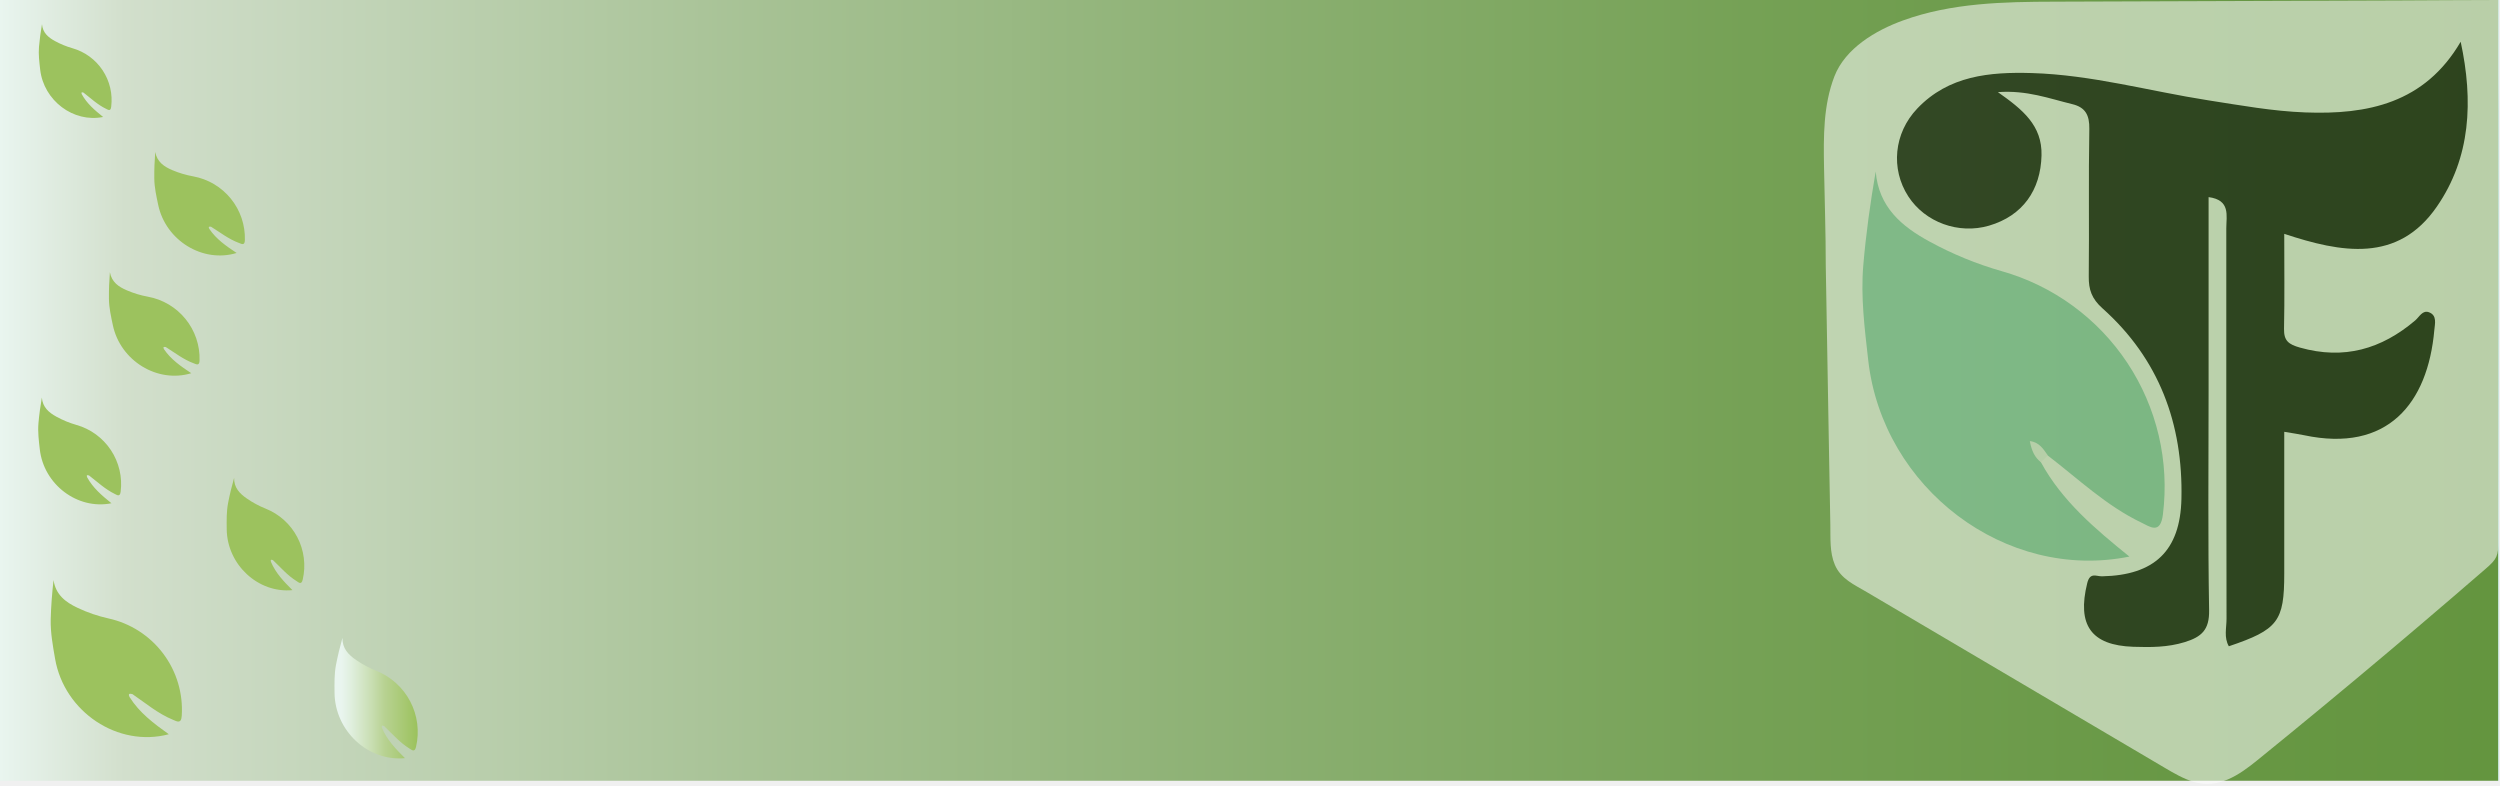
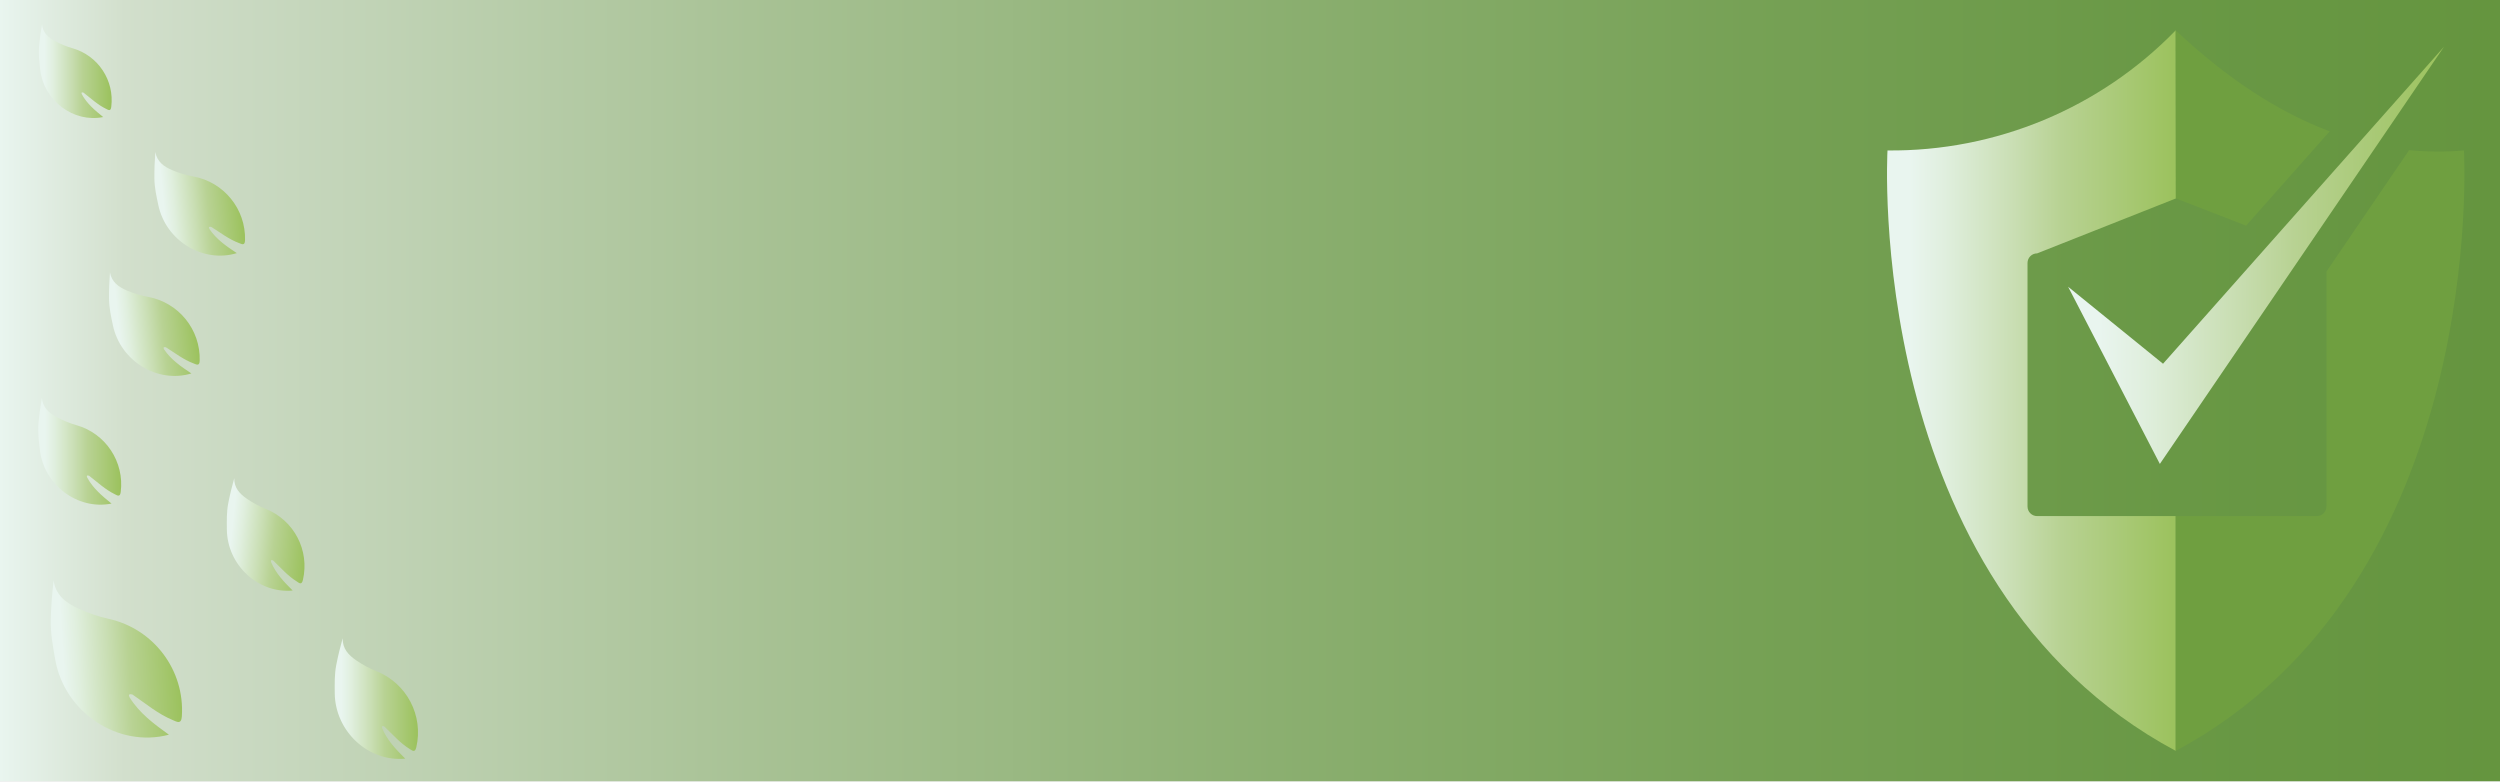
- <svg xmlns="http://www.w3.org/2000/svg" version="1.2" baseProfile="tiny-ps" viewBox="0 0 1601 503" width="1601" height="503">
+ <svg xmlns="http://www.w3.org/2000/svg" xmlns:xlink="http://www.w3.org/1999/xlink" viewBox="0 0 1600 500">
  <defs>
-     <linearGradient id="grd1" gradientUnits="userSpaceOnUse" x1="0" y1="250" x2="1600" y2="250">
+     <style>.cls-1{fill:url(#未命名的渐变_80);}.cls-2{fill:url(#未命名的渐变_49);}.cls-3{fill:#6f9f40;}.cls-4{fill:url(#未命名的渐变_49-2);}.cls-5{fill:none;}.cls-6{fill:url(#未命名的渐变_49-3);}.cls-7{fill:url(#未命名的渐变_49-4);}.cls-8{fill:url(#未命名的渐变_49-5);}.cls-9{fill:url(#未命名的渐变_49-6);}.cls-10{fill:url(#未命名的渐变_49-7);}.cls-11{fill:url(#未命名的渐变_49-8);}.cls-12{fill:url(#未命名的渐变_49-9);}</style>
+     <linearGradient id="未命名的渐变_80" y1="250" x2="1600" y2="250" gradientUnits="userSpaceOnUse">
      <stop offset="0" stop-color="#e9f5ef" />
      <stop offset="0.05" stop-color="#d2dfcc" />
      <stop offset="0.08" stop-color="#ccdbc5" />
-       <stop offset="0.3" stop-color="#a7c295" />
-       <stop offset="0.51" stop-color="#8aaf70" />
-       <stop offset="0.7" stop-color="#75a155" />
-       <stop offset="0.87" stop-color="#689845" />
-       <stop offset="1" stop-color="#64953f" />
+       <stop offset="0.3" stop-color="#a8c295" />
+       <stop offset="0.51" stop-color="#8baf70" />
+       <stop offset="0.7" stop-color="#76a155" />
+       <stop offset="0.87" stop-color="#699845" />
+       <stop offset="1" stop-color="#65953f" />
      <stop offset="1" stop-color="#8ccfb5" />
    </linearGradient>
-     <linearGradient id="grd2" gradientUnits="userSpaceOnUse" x1="214.21" y1="447.09" x2="267.5" y2="447.09">
+     <linearGradient id="未命名的渐变_49" x1="1207.71" y1="250" x2="1392.57" y2="250" gradientUnits="userSpaceOnUse">
      <stop offset="0.08" stop-color="#e9f5ef" />
      <stop offset="0.2" stop-color="#e0efde" />
      <stop offset="0.44" stop-color="#c9deb3" />
-       <stop offset="0.6" stop-color="#b8d292" />
+       <stop offset="0.6" stop-color="#b8d293" />
      <stop offset="0.99" stop-color="#9cc25e" />
    </linearGradient>
-     <linearGradient id="grd3" gradientUnits="userSpaceOnUse" x1="-28063.919" y1="90117.45" x2="-25423.56" y2="90117.45">
-       <stop offset="0.08" stop-color="#e9f5ef" />
-       <stop offset="0.2" stop-color="#e0efde" />
-       <stop offset="0.44" stop-color="#c9deb3" />
-       <stop offset="0.6" stop-color="#b8d292" />
-       <stop offset="0.99" stop-color="#9cc25e" />
-     </linearGradient>
-     <linearGradient id="grd4" gradientUnits="userSpaceOnUse" x1="-36709.905" y1="82661.017" x2="-33890.354" y2="82661.017">
-       <stop offset="0.08" stop-color="#e9f5ef" />
-       <stop offset="0.2" stop-color="#e0efde" />
-       <stop offset="0.44" stop-color="#c9deb3" />
-       <stop offset="0.6" stop-color="#b8d292" />
-       <stop offset="0.99" stop-color="#9cc25e" />
-     </linearGradient>
-     <linearGradient id="grd5" gradientUnits="userSpaceOnUse" x1="-37382.494" y1="74627.719" x2="-34222.569" y2="74627.719">
-       <stop offset="0.08" stop-color="#e9f5ef" />
-       <stop offset="0.2" stop-color="#e0efde" />
-       <stop offset="0.44" stop-color="#c9deb3" />
-       <stop offset="0.6" stop-color="#b8d292" />
-       <stop offset="0.99" stop-color="#9cc25e" />
-     </linearGradient>
-     <linearGradient id="grd6" gradientUnits="userSpaceOnUse" x1="-35229.765" y1="69653.497" x2="-32071.47" y2="69653.497">
-       <stop offset="0.08" stop-color="#e9f5ef" />
-       <stop offset="0.2" stop-color="#e0efde" />
-       <stop offset="0.44" stop-color="#c9deb3" />
-       <stop offset="0.6" stop-color="#b8d292" />
-       <stop offset="0.99" stop-color="#9cc25e" />
-     </linearGradient>
-     <linearGradient id="grd7" gradientUnits="userSpaceOnUse" x1="-31485.945" y1="57520.218" x2="-29310.906" y2="57520.218">
-       <stop offset="0.08" stop-color="#e9f5ef" />
-       <stop offset="0.2" stop-color="#e0efde" />
-       <stop offset="0.44" stop-color="#c9deb3" />
-       <stop offset="0.6" stop-color="#b8d292" />
-       <stop offset="0.99" stop-color="#9cc25e" />
-     </linearGradient>
-     <linearGradient id="grd8" gradientUnits="userSpaceOnUse" x1="-55805.552" y1="134452.051" x2="-49015.147" y2="134452.051">
-       <stop offset="0.08" stop-color="#e9f5ef" />
-       <stop offset="0.2" stop-color="#e0efde" />
-       <stop offset="0.44" stop-color="#c9deb3" />
-       <stop offset="0.6" stop-color="#b8d292" />
-       <stop offset="0.99" stop-color="#9cc25e" />
-     </linearGradient>
+     <linearGradient id="未命名的渐变_49-2" x1="1323.59" y1="163.41" x2="1564.17" y2="163.41" xlink:href="#未命名的渐变_49" />
+     <linearGradient id="未命名的渐变_49-3" x1="214.21" y1="447.09" x2="267.5" y2="447.09" xlink:href="#未命名的渐变_49" />
+     <linearGradient id="未命名的渐变_49-4" x1="-567.31" y1="1246.22" x2="-514.21" y2="1246.22" gradientTransform="translate(836.84 -841.3) rotate(5.92)" xlink:href="#未命名的渐变_49" />
+     <linearGradient id="未命名的渐变_49-5" x1="-691.68" y1="1205.11" x2="-638.59" y2="1205.11" gradientTransform="translate(716.15 -916.3)" xlink:href="#未命名的渐变_49" />
+     <linearGradient id="未命名的渐变_49-6" x1="-645" y1="1123.06" x2="-590.58" y2="1123.06" gradientTransform="translate(605.82 -970.23) rotate(-5.5)" xlink:href="#未命名的渐变_49" />
+     <linearGradient id="未命名的渐变_49-7" x1="-608.74" y1="1049.19" x2="-554.32" y2="1049.19" gradientTransform="translate(605.82 -970.23) rotate(-5.5)" xlink:href="#未命名的渐变_49" />
+     <linearGradient id="未命名的渐变_49-8" x1="-675.55" y1="957.52" x2="-628.92" y2="957.52" gradientTransform="translate(700.39 -912.01)" xlink:href="#未命名的渐变_49" />
+     <linearGradient id="未命名的渐变_49-9" x1="-664.26" y1="1333.1" x2="-583.48" y2="1333.1" gradientTransform="translate(617.7 -946.61) rotate(-3.41)" xlink:href="#未命名的渐变_49" />
  </defs>
-   <style>
- 		tspan { white-space:pre }
- 		.shp0 { fill: url(#grd1) } 
- 		.shp1 { fill: #ffffff } 
- 		.shp2 { fill: #000101 } 
- 		.shp3 { fill: #8ccfb5 } 
- 		.shp4 { fill: #f2f9f5 } 
- 		.shp5 { fill: none } 
- 		.shp6 { fill: url(#grd2) } 
- 		.shp7 { fill: url(#grd3) } 
- 		.shp8 { fill: url(#grd4) } 
- 		.shp9 { fill: url(#grd5) } 
- 		.shp10 { fill: url(#grd6) } 
- 		.shp11 { fill: url(#grd7) } 
- 		.shp12 { fill: url(#grd8) } 
- 	</style>
-   <g id="图层_2">
-     <g id="Layer_3">
-       <path id="Rectangle_971" class="shp0" d="M0 0L1600 0L1600 500L0 500L0 0Z" />
-       <g id="Layer" style="opacity: 0.549">
-         <path id="Layer" class="shp1" d="M1600 46.83C1600 56.25 1599.84 61.71 1599.81 70.03C1599.64 116.31 1599.73 162.59 1599.73 208.88C1599.73 245.46 1599.89 282.05 1599.97 318.63C1599.97 327.84 1600.03 337.04 1599.97 346.25C1599.97 355.92 1599.16 357.92 1591.82 364.25C1584.96 370.19 1578.08 376.12 1571.19 382.03C1557.41 393.86 1543.58 405.62 1529.69 417.32C1501.92 440.72 1473.92 463.87 1445.69 486.77C1433.97 496.29 1420.69 505.58 1404.52 500.62C1398.09 498.62 1392.24 495.2 1386.45 491.79L1195.4 379.12C1187.4 374.38 1178.93 370.81 1175.04 361.69C1171.67 353.8 1172.3 344.69 1172.15 336.31L1171.15 280.96L1169.22 170.27C1169.22 149.27 1168.48 128.2 1168.11 107.18C1167.77 87.55 1167.59 67.51 1174.76 48.89C1181.76 30.89 1201.21 19.42 1218.76 13.07C1249.76 1.84 1283.16 1.14 1315.76 1.07C1389.21 0.83 1462.65 0.57 1536.08 0.29C1557.41 0.22 1578.69 0 1600 0" />
-         <path id="Layer" class="shp2" d="M1279.45 59C1295.36 70.21 1307.85 80.29 1307.39 99.51C1306.86 121.76 1295.34 138.18 1273.79 144.51C1254.32 150.22 1232.79 142.39 1222.02 125.68C1210.75 108.21 1212.75 85.32 1227.83 69.49C1247.91 48.41 1274.19 46 1301.15 46.79C1339.5 47.91 1376.44 58.36 1414.07 64.23C1434.73 67.45 1455.49 71.23 1476.31 72C1516.01 73.51 1552.71 66.24 1575.82 26.74C1583.98 64.61 1582.32 100.83 1560.54 132.35C1535.54 168.61 1499.4 161.86 1462.83 149.75C1462.83 171.17 1463.1 190.89 1462.69 210.6C1462.54 218.32 1465.69 220.55 1472.9 222.6C1501.03 230.55 1525.06 223.6 1546.72 205.19C1549.33 202.96 1551.41 198.36 1555.6 200C1560.81 202 1559.3 207.38 1558.94 211.36C1554.77 258.36 1529 290.06 1475.5 278.71C1471.91 277.95 1468.27 277.46 1462.83 276.53L1462.83 367.47C1462.83 397.91 1458.83 403.24 1427.35 413.87C1424.1 408.24 1425.88 402.06 1425.87 396.23C1425.72 312.9 1425.67 229.56 1425.72 146.23C1425.72 138.1 1428.58 128.1 1414.38 126.23L1414.38 250.13C1414.38 297.04 1413.9 343.96 1414.71 390.86C1414.93 403.3 1409.94 407.86 1399.15 411.2C1388.15 414.6 1377.24 414.56 1366.21 414.2C1339.05 413.3 1330.06 400.2 1336.66 373.46C1338.44 366.26 1342.4 369.14 1346.15 369.07C1379.79 368.4 1396.25 352.63 1396.99 319.47C1398.07 271.47 1382.68 229.83 1346.44 197.47C1339.5 191.27 1337.55 185.47 1337.64 177.01C1337.98 145.53 1337.44 114.01 1338 82.56C1338.15 73.77 1335.53 68.72 1327.07 66.69C1312.42 63.15 1298.09 57.63 1279.45 59Z" />
-         <path id="Layer" class="shp3" d="M1307 296C1320.52 320.83 1341.67 338.66 1363.67 356.43C1284.54 372.43 1205.67 312.78 1196.41 230.67C1194.13 210.46 1191.52 190.17 1193.26 169.82C1194.96 149.82 1197.72 129.98 1201.2 109.82C1203.1 132.65 1217.83 145.02 1235.79 154.76C1239.44 156.75 1243.15 158.64 1246.9 160.43C1250.66 162.21 1254.47 163.9 1258.31 165.48C1262.16 167.05 1266.05 168.52 1269.98 169.89C1273.91 171.25 1277.88 172.51 1281.88 173.65C1298.25 178.28 1313.66 185.79 1327.39 195.82C1341.13 205.85 1352.97 218.24 1362.37 232.42C1371.77 246.6 1378.56 262.34 1382.45 278.89C1386.33 295.45 1387.24 312.57 1385.13 329.45C1383.54 342.54 1376.74 337.27 1371.4 334.71C1348.91 323.95 1330.98 306.71 1311.4 291.71C1307 290.12 1304.7 290.7 1307 296Z" />
-         <path id="Layer" class="shp4" d="M1307 296C1303.13 293 1301.08 288.88 1299.89 282.46C1306.29 283.29 1308.63 287.82 1311.45 291.65L1307 296Z" />
+   <g id="Layer_2" data-name="Layer 2">
+     <g id="Layer_3" data-name="Layer 3">
+       <rect id="Rectangle_971" data-name="Rectangle 971" class="cls-1" width="1600" height="500" />
+       <g id="Shield_Icon-4C">
+         <path class="cls-2" d="M1303.76,330.3a6.15,6.15,0,0,1-6.15-6.14V168.31a6.15,6.15,0,0,1,6.15-6.15L1392.57,127l-.1-107.6A253.62,253.62,0,0,1,1208,96.29S1191.88,373,1392.47,480.57V330.3Z" />
+         <path class="cls-3" d="M1392.58,127l44.92,17.43L1491,84.06c-32.77-12.31-65.49-33.55-98.56-64.63l.1,107.6Z" />
+         <path class="cls-3" d="M1576.92,96.29a193,193,0,0,1-35.08-.19l-52.92,77.71V324.16a6.15,6.15,0,0,1-6.15,6.14h-90.3V480.57C1593.06,373,1576.92,96.29,1576.92,96.29Z" />
+         <polygon class="cls-4" points="1384.34 232.8 1323.59 183.52 1382.31 296.92 1564.17 29.9 1384.34 232.8" />
      </g>
-       <path id="Layer" class="shp5" d="M0 0L1600 0L1600 500L0 500L0 0Z" />
+       <rect class="cls-5" width="1600" height="500" />
    </g>
-     <g id="Layer_6">
-       <path id="Layer" class="shp6" d="M244.6 466.13C247.8 473.8 253.44 479.65 259.33 485.52C235.71 487.8 214.47 467.97 214.24 443.68C214.19 437.68 214.04 431.68 215.17 425.79C216.3 419.9 217.68 414.28 219.31 408.48C219.17 415.21 223.1 419.28 228.06 422.67C229.07 423.36 230.09 424.03 231.14 424.66C232.18 425.3 233.24 425.91 234.32 426.48C235.4 427.06 236.49 427.61 237.6 428.13C238.7 428.65 239.83 429.13 240.96 429.59C245.61 431.44 249.88 434.1 253.6 437.45C257.31 440.8 260.4 444.78 262.72 449.21C265.03 453.64 266.55 458.45 267.18 463.41C267.81 468.37 267.56 473.4 266.43 478.27C265.57 482.05 263.74 480.27 262.25 479.39C256 475.56 251.29 470 246 465C244.79 464.41 244.09 464.51 244.6 466.13Z" />
-       <path id="Layer" class="shp7" d="M173.53 359.83C176.53 366.99 181.78 372.45 187.28 377.92C165.28 380.05 145.4 361.54 145.19 338.87C145.14 333.29 145 327.68 146.06 322.17C147.12 316.66 148.4 311.43 149.92 306.02C149.8 312.3 153.46 316.09 158.09 319.26C159.03 319.91 159.98 320.53 160.95 321.12C161.92 321.71 162.91 322.28 163.91 322.82C164.91 323.36 165.93 323.87 166.96 324.36C167.99 324.84 169.03 325.29 170.09 325.72C174.43 327.45 178.42 329.93 181.89 333.05C185.35 336.18 188.24 339.9 190.4 344.03C192.56 348.17 193.97 352.66 194.56 357.29C195.15 361.92 194.92 366.61 193.86 371.16C193.06 374.69 191.35 373.06 189.97 372.16C184.13 368.58 179.73 363.36 174.82 358.72C173.7 358.22 173.05 358.31 173.53 359.83Z" />
-       <path id="Layer" class="shp8" d="M55.83 305.7C59.54 312.51 65.34 317.41 71.38 322.28C49.67 326.67 28.03 310.28 25.49 287.78C24.86 282.23 24.14 276.67 24.62 271.08C25.1 265.49 25.85 260.15 26.8 254.61C27.32 260.87 31.36 264.27 36.29 266.94C37.29 267.49 38.31 268 39.34 268.49C40.37 268.98 41.42 269.45 42.47 269.88C43.53 270.31 44.6 270.71 45.68 271.09C46.75 271.46 47.84 271.81 48.94 272.12C53.43 273.39 57.66 275.45 61.43 278.21C65.19 280.96 68.44 284.36 71.02 288.25C73.6 292.14 75.46 296.46 76.53 301C77.6 305.54 77.85 310.24 77.27 314.87C76.83 318.46 74.97 317.02 73.5 316.32C67.33 313.32 62.41 308.62 57.05 304.51C55.84 304.08 55.2 304.24 55.83 305.7Z" />
-       <path id="Layer" class="shp9" d="M105 223.61C109.45 230.2 115.85 234.61 122.49 239C100.77 245.62 77.09 231 72.28 208.3C71.1 202.71 69.82 197.1 69.76 191.3C69.7 185.5 69.94 180.03 70.37 174.3C71.51 180.64 75.97 183.7 81.26 185.94C82.34 186.4 83.43 186.83 84.53 187.23C85.63 187.64 86.74 188.01 87.87 188.35C88.99 188.68 90.12 188.99 91.26 189.27C92.4 189.54 93.55 189.79 94.7 190C99.41 190.86 103.92 192.54 108.04 194.98C112.15 197.42 115.8 200.57 118.81 204.28C121.83 208 124.15 212.22 125.69 216.75C127.22 221.28 127.94 226.05 127.8 230.83C127.71 234.54 125.66 233.25 124.1 232.68C117.51 230.27 112.03 225.92 106.16 222.25C104.88 222 104.24 222.19 105 223.61Z" />
-       <path id="Layer" class="shp10" d="M134.05 146.61C138.5 153.2 144.9 157.61 151.54 162C129.82 168.62 106.14 154 101.33 131.3C100.15 125.71 98.87 120.1 98.81 114.3C98.75 108.5 98.98 103.03 99.41 97.3C100.56 103.64 105.02 106.7 110.31 108.94C111.39 109.4 112.47 109.82 113.57 110.22C114.67 110.61 115.78 110.98 116.9 111.31C118.02 111.65 119.15 111.95 120.29 112.22C121.43 112.49 122.57 112.73 123.72 112.94C128.43 113.8 132.94 115.48 137.06 117.92C141.17 120.36 144.82 123.51 147.83 127.22C150.84 130.94 153.17 135.16 154.71 139.69C156.24 144.22 156.96 148.99 156.82 153.77C156.73 157.48 154.68 156.19 153.12 155.62C146.53 153.21 141.05 148.86 135.12 145.19C133.9 145 133.26 145.19 134.05 146.61Z" />
-       <path id="Layer" class="shp11" d="M52.38 60.35C55.64 66.35 60.74 70.63 66.04 74.91C47 78.77 28 64.39 25.73 44.6C25.18 39.73 24.55 34.85 24.97 29.94C25.39 25.03 26.05 20.34 26.89 15.48C27.35 20.98 30.89 23.96 35.22 26.3C36.1 26.78 36.99 27.24 37.9 27.67C38.8 28.1 39.72 28.51 40.65 28.89C41.58 29.27 42.52 29.62 43.46 29.95C44.41 30.28 45.37 30.58 46.33 30.86C50.27 31.98 53.99 33.78 57.3 36.2C60.61 38.62 63.46 41.6 65.73 45.02C67.99 48.44 69.63 52.23 70.57 56.22C71.5 60.21 71.72 64.33 71.21 68.4C70.83 71.56 69.21 70.29 67.9 69.67C62.48 67.08 58.16 62.91 53.46 59.3C52.39 58.93 51.83 59.07 52.38 60.35Z" />
-       <path id="Layer" class="shp12" d="M83 446.43C89.25 456.43 98.5 463.34 108.11 470.21C75.53 478.84 41.2 455.93 35.29 421.94C33.84 413.58 32.29 405.19 32.47 396.66C32.68 388.3 33.34 379.95 34.29 371.45C35.65 380.92 42.09 385.71 49.82 389.32C51.39 390.06 52.98 390.75 54.59 391.41C56.2 392.06 57.83 392.66 59.47 393.23C61.11 393.79 62.77 394.3 64.44 394.78C66.11 395.25 67.8 395.67 69.49 396.05C76.43 397.57 83.04 400.32 89.01 404.16C94.98 408 100.23 412.87 104.5 418.55C108.76 424.22 111.99 430.61 114.02 437.42C116.05 444.22 116.85 451.33 116.39 458.42C116.05 463.91 113.09 461.88 110.79 460.95C101.15 457.02 93.25 450.27 84.79 444.5C82.86 444 81.9 444.27 83 446.43Z" />
+     <g id="Layer_6" data-name="Layer 6">
+       <path class="cls-6" d="M244.6,466.13c3.2,7.67,8.84,13.52,14.73,19.39-23.62,2.28-44.86-17.55-45.09-41.84-.05-6-.2-12,.93-17.89s2.51-11.51,4.14-17.31c-.14,6.73,3.79,10.8,8.75,14.19a67,67,0,0,0,12.9,6.92,42.15,42.15,0,0,1,25.47,48.68c-.86,3.78-2.69,2-4.18,1.12C256,475.56,251.29,470,246,465,244.79,464.41,244.09,464.51,244.6,466.13Z" />
+       <path class="cls-7" d="M173.53,359.83c3,7.16,8.25,12.62,13.75,18.09-22,2.13-41.88-16.38-42.09-39.05-.05-5.58-.19-11.19.87-16.7s2.34-10.74,3.86-16.15c-.12,6.28,3.54,10.07,8.17,13.24a62,62,0,0,0,12,6.46,39.33,39.33,0,0,1,23.77,45.44c-.8,3.53-2.51,1.9-3.89,1-5.84-3.58-10.24-8.8-15.15-13.44C173.7,358.22,173.05,358.31,173.53,359.83Z" />
+       <path class="cls-8" d="M55.83,305.7c3.71,6.81,9.51,11.71,15.55,16.58-21.71,4.39-43.35-12-45.89-34.5-.63-5.55-1.35-11.11-.87-16.7s1.23-10.93,2.18-16.47c.52,6.26,4.56,9.66,9.49,12.33a62.29,62.29,0,0,0,12.65,5.18,39.37,39.37,0,0,1,28.33,42.75c-.44,3.59-2.3,2.15-3.77,1.45-6.17-3-11.09-7.7-16.45-11.81C55.84,304.08,55.2,304.24,55.83,305.7Z" />
+       <path class="cls-9" d="M105,223.61c4.45,6.59,10.85,11,17.49,15.39-21.72,6.62-45.4-8-50.21-30.7-1.18-5.59-2.46-11.2-2.52-17s.18-11.27.61-17c1.14,6.34,5.6,9.4,10.89,11.64A63.07,63.07,0,0,0,94.7,190a40.33,40.33,0,0,1,33.1,40.83c-.09,3.71-2.14,2.42-3.7,1.85-6.59-2.41-12.07-6.76-17.94-10.43C104.88,222,104.24,222.19,105,223.61Z" />
+       <path class="cls-10" d="M134.05,146.61c4.45,6.59,10.85,11,17.49,15.39-21.72,6.62-45.4-8-50.21-30.7-1.18-5.59-2.46-11.2-2.52-17s.17-11.27.6-17c1.15,6.34,5.61,9.4,10.9,11.64a62.9,62.9,0,0,0,13.41,4,40.34,40.34,0,0,1,33.1,40.83c-.09,3.71-2.14,2.42-3.7,1.85-6.59-2.41-12.07-6.76-18-10.43C133.9,145,133.26,145.19,134.05,146.61Z" />
+       <path class="cls-11" d="M52.38,60.35c3.26,6,8.36,10.28,13.66,14.56C47,78.77,28,64.39,25.73,44.6c-.55-4.87-1.18-9.75-.76-14.66s1.08-9.6,1.92-14.46c.46,5.5,4,8.48,8.33,10.82a54.66,54.66,0,0,0,11.11,4.56A34.55,34.55,0,0,1,71.21,68.4c-.38,3.16-2,1.89-3.31,1.27-5.42-2.59-9.74-6.76-14.44-10.37C52.39,58.93,51.83,59.07,52.38,60.35Z" />
+       <path class="cls-12" d="M83,446.43c6.25,10,15.5,16.91,25.11,23.78-32.58,8.63-66.91-14.28-72.82-48.27-1.45-8.36-3-16.75-2.82-25.28.21-8.36.87-16.71,1.82-25.21,1.36,9.47,7.8,14.26,15.53,17.87a94.78,94.78,0,0,0,19.67,6.73,59.88,59.88,0,0,1,46.9,62.37c-.34,5.49-3.3,3.46-5.6,2.53-9.64-3.93-17.54-10.68-26-16.45C82.86,444,81.9,444.27,83,446.43Z" />
    </g>
  </g>
</svg>
